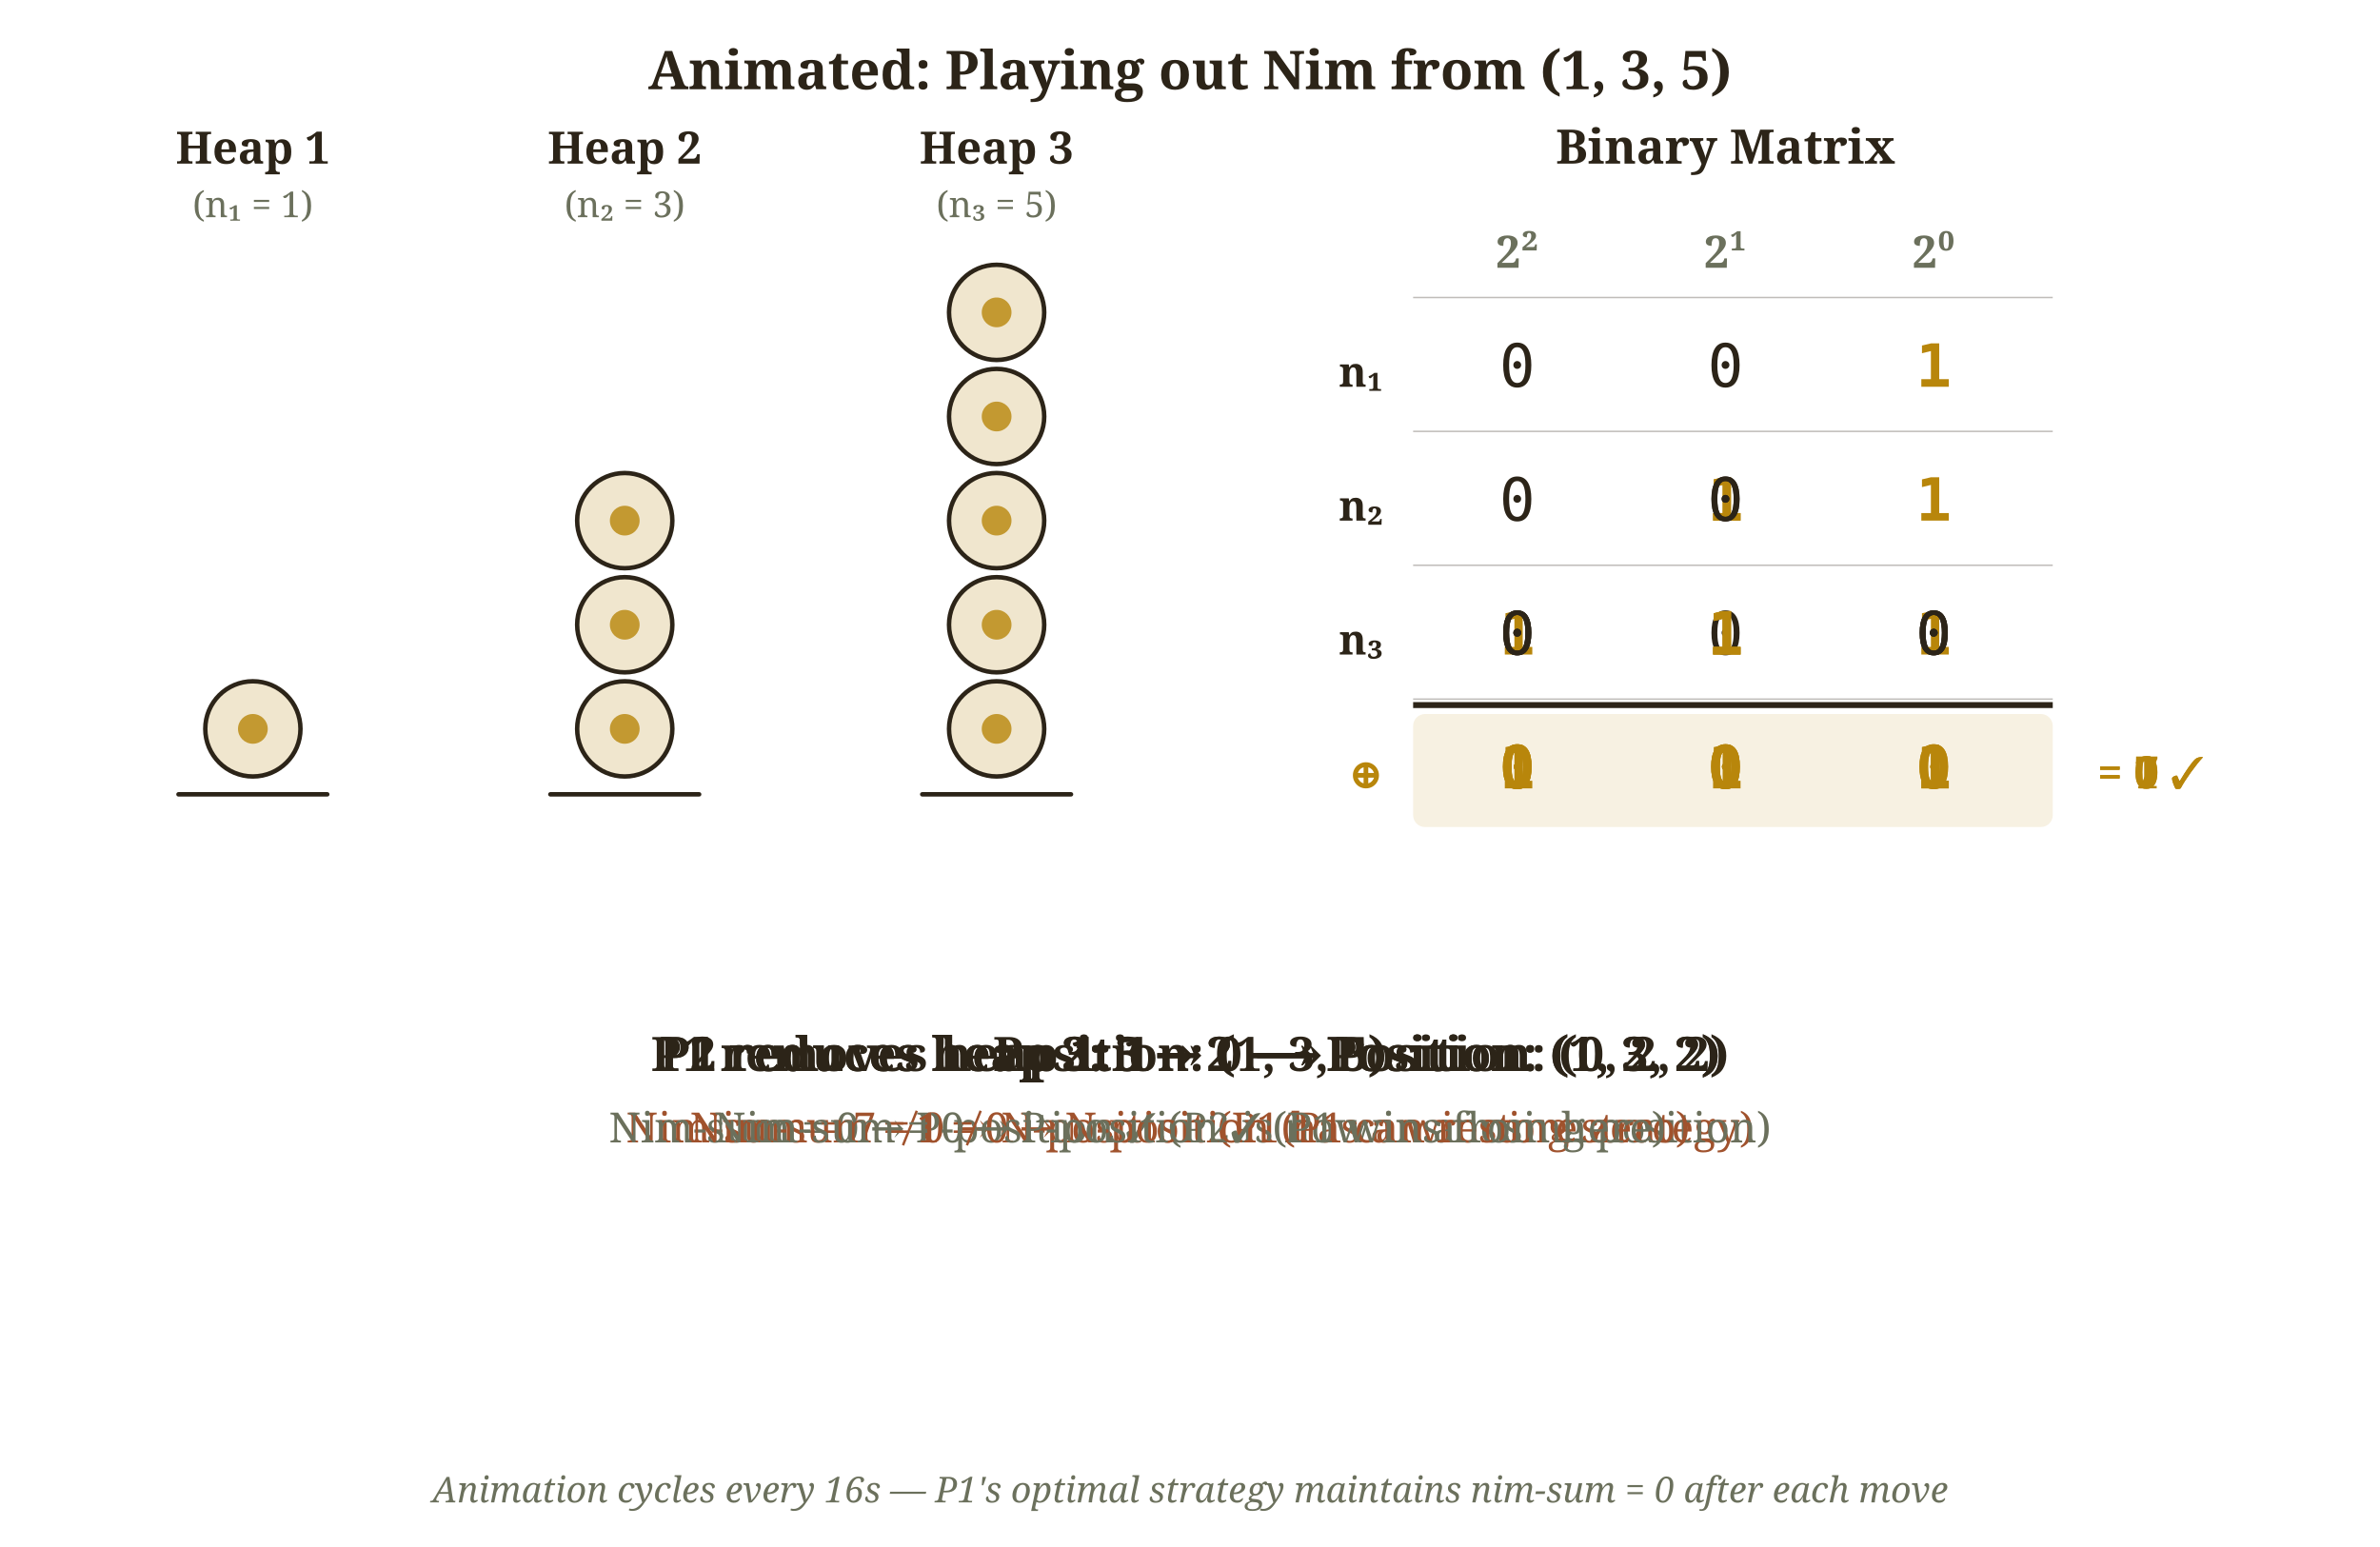
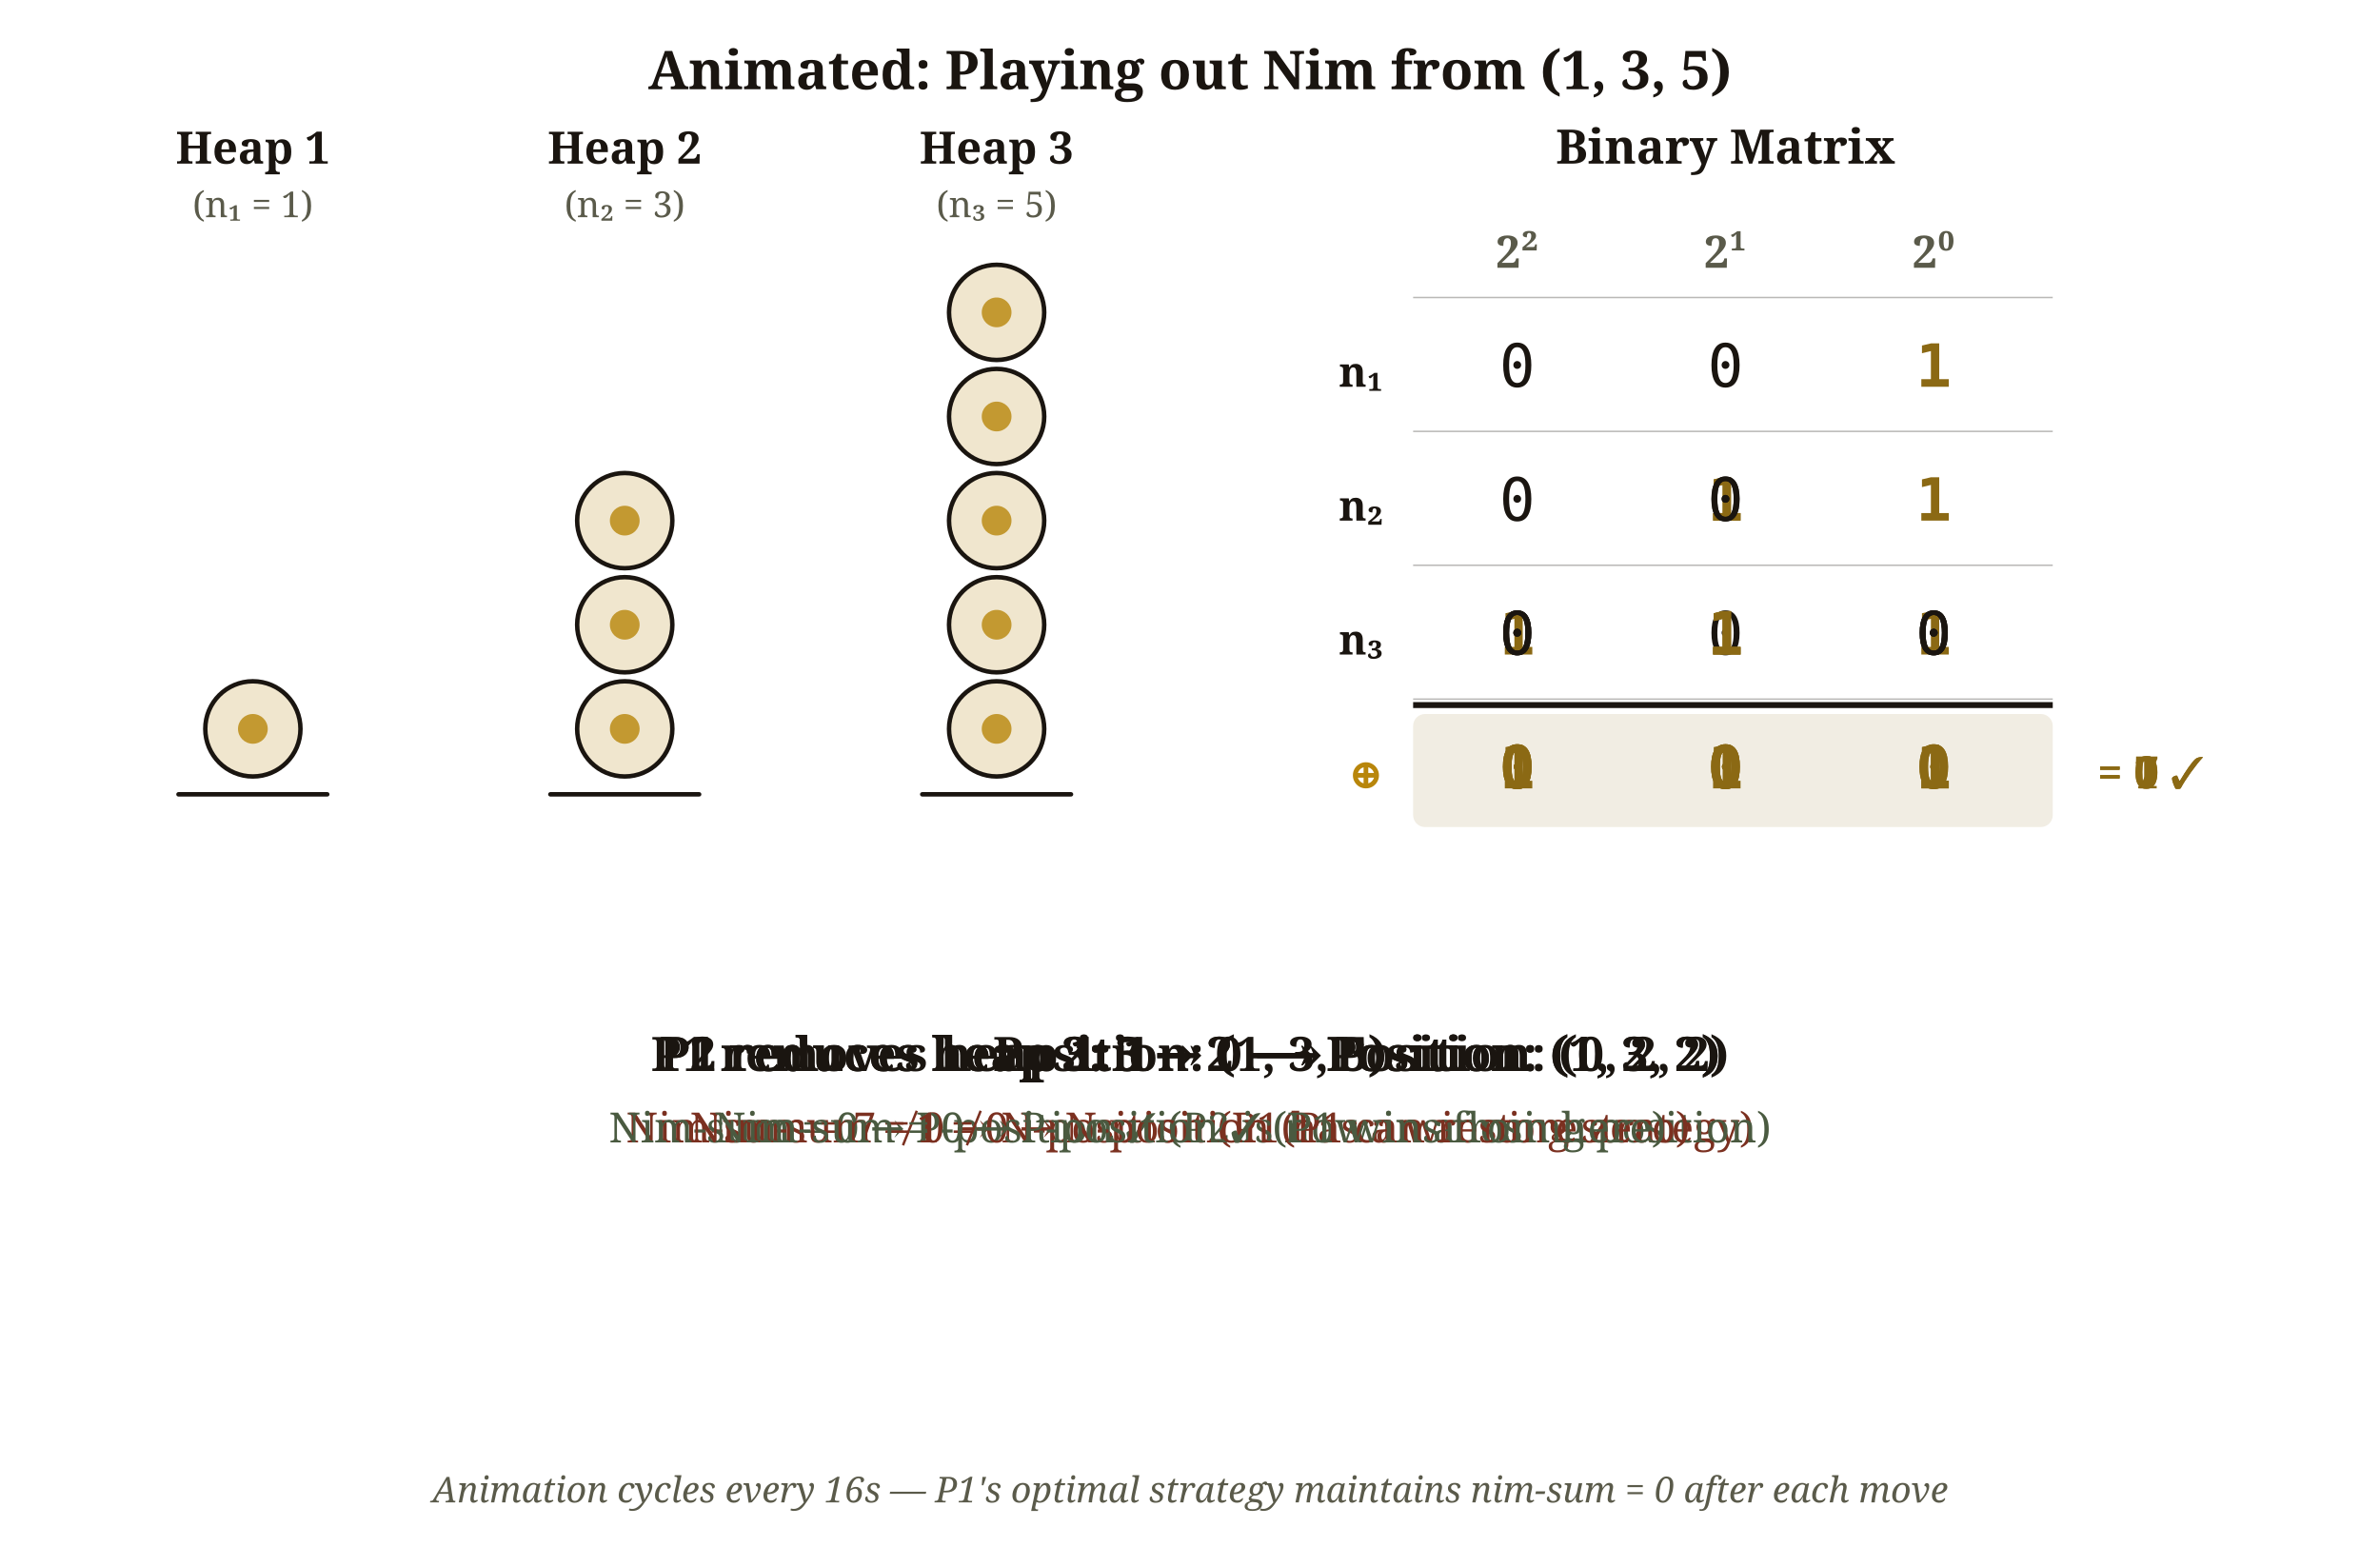
<svg xmlns="http://www.w3.org/2000/svg" width="800" height="520" viewBox="0 0 800 520">
  <style>
-   /* Base palette */
+   /* ── Light mode defaults (MUST come first) ── */
  .bg { fill: #FAF7F2; }
-   .txt { fill: #2C2418; }
-   .txt-sec { fill: #6B705C; }
+   .txt { fill: #1a1510; }
+   .txt-sec { fill: #5a5a4a; }
  .accent { fill: #B8860B; }
  .accent-stroke { stroke: #B8860B; }
-   .olive { fill: #6B705C; }
-   .sienna { fill: #A0522D; }
+   .olive { fill: #4A5A40; }
+   .sienna { fill: #7B3020; }
  .node-fill { fill: #FAF7F2; }
-   .line { stroke: #2C2418; }
- 
-   @media (prefers-color-scheme: dark) {
-     .bg { fill: #1C1917; }
-     .txt { fill: #E8E0D4; }
-     .txt-sec { fill: #A8998A; }
-     .accent { fill: #D4A843; }
-     .accent-stroke { stroke: #D4A843; }
-     .olive { fill: #8B9A6B; }
-     .sienna { fill: #C97A50; }
-     .node-fill { fill: #1C1917; }
-     .line { stroke: #E8E0D4; }
-     .token-outer { fill: #D4A843; fill-opacity: 0.2; stroke: #E8E0D4; }
-     .token-inner { fill: #D4A843; }
-     .removed-outer { fill: #44403C; fill-opacity: 0.1; stroke: #44403C; }
-     .removed-inner { fill: #44403C; }
-     .xor-cell { fill: #D4A843; }
-     .matrix-cell { fill: #E8E0D4; }
-     .matrix-one { fill: #D4A843; }
-   }
-   .dark .bg { fill: #1C1917; }
-   .dark .txt { fill: #E8E0D4; }
-   .dark .txt-sec { fill: #A8998A; }
-   .dark .accent { fill: #D4A843; }
-   .dark .accent-stroke { stroke: #D4A843; }
-   .dark .olive { fill: #8B9A6B; }
-   .dark .sienna { fill: #C97A50; }
-   .dark .node-fill { fill: #1C1917; }
-   .dark .line { stroke: #E8E0D4; }
-   .dark .token-outer { fill: #D4A843; fill-opacity: 0.2; stroke: #E8E0D4; }
-   .dark .token-inner { fill: #D4A843; }
-   .dark .removed-outer { fill: #44403C; fill-opacity: 0.1; stroke: #44403C; }
-   .dark .removed-inner { fill: #44403C; }
-   .dark .xor-cell { fill: #D4A843; }
-   .dark .matrix-cell { fill: #E8E0D4; }
-   .dark .matrix-one { fill: #D4A843; }
- 
-   /* Default light mode token styles */
-   .token-outer { fill: #B8860B; fill-opacity: 0.2; stroke: #2C2418; stroke-width: 1.5; }
+   .line { stroke: #1a1510; }
+   .token-outer { fill: #B8860B; fill-opacity: 0.2; stroke: #1a1510; stroke-width: 1.5; }
  .token-inner { fill: #B8860B; fill-opacity: 0.8; }
  .removed-outer { fill: #D4C9B8; fill-opacity: 0.15; stroke: #D4C9B8; stroke-width: 1; }
  .removed-inner { fill: #D4C9B8; fill-opacity: 0.3; }
-   .xor-cell { fill: #B8860B; }
-   .matrix-cell { fill: #2C2418; }
-   .matrix-one { fill: #B8860B; }
+   .xor-cell { fill: #8B6914; }
+   .matrix-cell { fill: #1a1510; }
+   .matrix-one { fill: #8B6914; }
+ 
+   /* ── Dark mode: ONLY use [data-theme] since this SVG is always inlined ──
+        @media (prefers-color-scheme: dark) must NOT be used here because
+        PaperMod controls theme via [data-theme], not OS preference.
+        If OS=dark but PaperMod=light, @media would apply cream text on cream bg. ── */
+   [data-theme="dark"] .bg { fill: #111111; }
+   [data-theme="dark"] .txt { fill: #e8e0d4; }
+   [data-theme="dark"] .txt-sec { fill: #b0b0b0; }
+   [data-theme="dark"] .accent { fill: #D4A843; }
+   [data-theme="dark"] .accent-stroke { stroke: #D4A843; }
+   [data-theme="dark"] .olive { fill: #8B9A6B; }
+   [data-theme="dark"] .sienna { fill: #C97A50; }
+   [data-theme="dark"] .node-fill { fill: #111111; }
+   [data-theme="dark"] .line { stroke: #e8e0d4; }
+   [data-theme="dark"] .token-outer { fill: #D4A843; fill-opacity: 0.2; stroke: #e8e0d4; }
+   [data-theme="dark"] .token-inner { fill: #D4A843; }
+   [data-theme="dark"] .removed-outer { fill: #2a2a2a; fill-opacity: 0.1; stroke: #2a2a2a; }
+   [data-theme="dark"] .removed-inner { fill: #2a2a2a; }
+   [data-theme="dark"] .xor-cell { fill: #D4A843; }
+   [data-theme="dark"] .matrix-cell { fill: #c0b8a8; }
+   [data-theme="dark"] .matrix-one { fill: #D4A843; }

  /* ── Animation keyframes ── */
  @keyframes remove-h3-top {
    0%, 18.75% { opacity: 1; }
    25%, 100% { opacity: 0.15; }
  }
  .h3-t5, .h3-t4, .h3-t3 {
    animation: remove-h3-top 16s infinite;
  }
  .h3-t4 { animation-delay: 0.3s; }
  .h3-t3 { animation-delay: 0.6s; }

  @keyframes show-x-h3 {
    0%, 25% { opacity: 0; }
    31.25%, 100% { opacity: 0.7; }
  }
  .x-h3 { animation: show-x-h3 16s infinite; }

  @keyframes remove-h2-top {
    0%, 43.75% { opacity: 1; }
    50%, 100% { opacity: 0.15; }
  }
  .h2-t3 { animation: remove-h2-top 16s infinite; }
  @keyframes show-x-h2 {
    0%, 50% { opacity: 0; }
    56.25%, 100% { opacity: 0.7; }
  }
  .x-h2 { animation: show-x-h2 16s infinite; }

  @keyframes remove-h1 {
    0%, 68.75% { opacity: 1; }
    75%, 100% { opacity: 0.15; }
  }
  .h1-t1 { animation: remove-h1 16s infinite; }
  @keyframes show-x-h1 {
    0%, 75% { opacity: 0; }
    81.25%, 100% { opacity: 0.7; }
  }
  .x-h1 { animation: show-x-h1 16s infinite; }

  @keyframes show-move1 {
    0%, 18.75% { opacity: 0; }
    25%, 37.5% { opacity: 1; }
    43.75%, 100% { opacity: 0.4; }
  }
  @keyframes show-move2 {
    0%, 43.75% { opacity: 0; }
    50%, 62.5% { opacity: 1; }
    68.75%, 100% { opacity: 0.4; }
  }
  @keyframes show-move3 {
    0%, 68.75% { opacity: 0; }
    75%, 100% { opacity: 1; }
  }
  .move1 { animation: show-move1 16s infinite; }
  .move2 { animation: show-move2 16s infinite; }
  .move3 { animation: show-move3 16s infinite; }

  @keyframes xor-phase0 {
    0%, 18.75% { opacity: 1; }
    25%, 100% { opacity: 0; }
  }
  @keyframes xor-phase1 {
    0%, 18.75% { opacity: 0; }
    25%, 43.75% { opacity: 1; }
    50%, 100% { opacity: 0; }
  }
  @keyframes xor-phase2 {
    0%, 43.75% { opacity: 0; }
    50%, 68.75% { opacity: 1; }
    75%, 100% { opacity: 0; }
  }
  @keyframes xor-phase3 {
    0%, 68.75% { opacity: 0; }
    75%, 100% { opacity: 1; }
  }
  .xor-p0 { animation: xor-phase0 16s infinite; }
  .xor-p1 { animation: xor-phase1 16s infinite; }
  .xor-p2 { animation: xor-phase2 16s infinite; }
  .xor-p3 { animation: xor-phase3 16s infinite; }

  @keyframes status-p0 {
    0%, 18.75% { opacity: 1; }
    25%, 100% { opacity: 0; }
  }
  @keyframes status-p1 {
    0%, 18.75% { opacity: 0; }
    25%, 43.75% { opacity: 1; }
    50%, 100% { opacity: 0; }
  }
  @keyframes status-p2 {
    0%, 43.75% { opacity: 0; }
    50%, 68.75% { opacity: 1; }
    75%, 100% { opacity: 0; }
  }
  @keyframes status-p3 {
    0%, 68.75% { opacity: 0; }
    75%, 100% { opacity: 1; }
  }
  .status-p0 { animation: status-p0 16s infinite; }
  .status-p1 { animation: status-p1 16s infinite; }
  .status-p2 { animation: status-p2 16s infinite; }
  .status-p3 { animation: status-p3 16s infinite; }
</style>
-   <text x="400" y="30" text-anchor="middle" font-family="Georgia, serif" font-size="18" class="txt" fill="#2C2418" font-weight="bold">Animated: Playing out Nim from (1, 3, 5)</text>
+   <text x="400" y="30" text-anchor="middle" font-family="Georgia, serif" font-size="18" class="txt" fill="#1a1510" font-weight="bold">Animated: Playing out Nim from (1, 3, 5)</text>
  <g transform="translate(0, 55)">
    <g transform="translate(85, 0)">
-       <text x="0" y="0" text-anchor="middle" font-family="Georgia, serif" font-size="15" class="txt" fill="#2C2418" font-weight="bold">Heap 1</text>
-       <text x="0" y="18" text-anchor="middle" font-family="Georgia, serif" font-size="12" class="txt-sec" fill="#6B705C">(n₁ = 1)</text>
+       <text x="0" y="0" text-anchor="middle" font-family="Georgia, serif" font-size="15" class="txt" fill="#1a1510" font-weight="bold">Heap 1</text>
+       <text x="0" y="18" text-anchor="middle" font-family="Georgia, serif" font-size="12" class="txt-sec" fill="#4A5A40">(n₁ = 1)</text>
      <g class="h1-t1">
        <circle cx="0" cy="190" r="16" class="token-outer" />
        <circle cx="0" cy="190" r="5" class="token-inner" />
      </g>
      <g class="x-h1" opacity="0">
        <line x1="-10" y1="180" x2="10" y2="200" stroke="#A0522D" stroke-width="3" />
        <line x1="10" y1="180" x2="-10" y2="200" stroke="#A0522D" stroke-width="3" />
      </g>
-       <line x1="-25" y1="212" x2="25" y2="212" class="line" stroke="#2C2418" stroke-width="1.5" stroke-linecap="round" />
+       <line x1="-25" y1="212" x2="25" y2="212" class="line" stroke="#1a1510" stroke-width="1.5" stroke-linecap="round" />
    </g>
    <g transform="translate(210, 0)">
-       <text x="0" y="0" text-anchor="middle" font-family="Georgia, serif" font-size="15" class="txt" fill="#2C2418" font-weight="bold">Heap 2</text>
-       <text x="0" y="18" text-anchor="middle" font-family="Georgia, serif" font-size="12" class="txt-sec" fill="#6B705C">(n₂ = 3)</text>
+       <text x="0" y="0" text-anchor="middle" font-family="Georgia, serif" font-size="15" class="txt" fill="#1a1510" font-weight="bold">Heap 2</text>
+       <text x="0" y="18" text-anchor="middle" font-family="Georgia, serif" font-size="12" class="txt-sec" fill="#4A5A40">(n₂ = 3)</text>
      <circle cx="0" cy="190" r="16" class="token-outer" />
      <circle cx="0" cy="190" r="5" class="token-inner" />
      <circle cx="0" cy="155" r="16" class="token-outer" />
      <circle cx="0" cy="155" r="5" class="token-inner" />
      <g class="h2-t3">
        <circle cx="0" cy="120" r="16" class="token-outer" />
        <circle cx="0" cy="120" r="5" class="token-inner" />
      </g>
      <g class="x-h2" opacity="0">
        <line x1="-10" y1="110" x2="10" y2="130" stroke="#A0522D" stroke-width="3" />
        <line x1="10" y1="110" x2="-10" y2="130" stroke="#A0522D" stroke-width="3" />
      </g>
-       <line x1="-25" y1="212" x2="25" y2="212" class="line" stroke="#2C2418" stroke-width="1.5" stroke-linecap="round" />
+       <line x1="-25" y1="212" x2="25" y2="212" class="line" stroke="#1a1510" stroke-width="1.5" stroke-linecap="round" />
    </g>
    <g transform="translate(335, 0)">
-       <text x="0" y="0" text-anchor="middle" font-family="Georgia, serif" font-size="15" class="txt" fill="#2C2418" font-weight="bold">Heap 3</text>
-       <text x="0" y="18" text-anchor="middle" font-family="Georgia, serif" font-size="12" class="txt-sec" fill="#6B705C">(n₃ = 5)</text>
+       <text x="0" y="0" text-anchor="middle" font-family="Georgia, serif" font-size="15" class="txt" fill="#1a1510" font-weight="bold">Heap 3</text>
+       <text x="0" y="18" text-anchor="middle" font-family="Georgia, serif" font-size="12" class="txt-sec" fill="#4A5A40">(n₃ = 5)</text>
      <circle cx="0" cy="190" r="16" class="token-outer" />
      <circle cx="0" cy="190" r="5" class="token-inner" />
      <circle cx="0" cy="155" r="16" class="token-outer" />
      <circle cx="0" cy="155" r="5" class="token-inner" />
      <g class="h3-t3">
        <circle cx="0" cy="120" r="16" class="token-outer" />
        <circle cx="0" cy="120" r="5" class="token-inner" />
      </g>
      <g class="h3-t4">
        <circle cx="0" cy="85" r="16" class="token-outer" />
        <circle cx="0" cy="85" r="5" class="token-inner" />
      </g>
      <g class="h3-t5">
        <circle cx="0" cy="50" r="16" class="token-outer" />
        <circle cx="0" cy="50" r="5" class="token-inner" />
      </g>
      <g class="x-h3" opacity="0">
        <line x1="-10" y1="110" x2="10" y2="130" stroke="#A0522D" stroke-width="3" />
        <line x1="10" y1="110" x2="-10" y2="130" stroke="#A0522D" stroke-width="3" />
        <line x1="-10" y1="75" x2="10" y2="95" stroke="#A0522D" stroke-width="3" />
        <line x1="10" y1="75" x2="-10" y2="95" stroke="#A0522D" stroke-width="3" />
        <line x1="-10" y1="40" x2="10" y2="60" stroke="#A0522D" stroke-width="3" />
        <line x1="10" y1="40" x2="-10" y2="60" stroke="#A0522D" stroke-width="3" />
      </g>
-       <line x1="-25" y1="212" x2="25" y2="212" class="line" stroke="#2C2418" stroke-width="1.5" stroke-linecap="round" />
+       <line x1="-25" y1="212" x2="25" y2="212" class="line" stroke="#1a1510" stroke-width="1.5" stroke-linecap="round" />
    </g>
  </g>
  <g transform="translate(430, 55)">
-     <text x="150" y="0" text-anchor="middle" font-family="Georgia, serif" font-size="16" class="txt" fill="#2C2418" font-weight="bold">Binary Matrix</text>
-     <text x="80" y="35" text-anchor="middle" font-family="Georgia, serif" font-size="15" class="txt-sec" fill="#6B705C" font-weight="bold">2²</text>
-     <text x="150" y="35" text-anchor="middle" font-family="Georgia, serif" font-size="15" class="txt-sec" fill="#6B705C" font-weight="bold">2¹</text>
-     <text x="220" y="35" text-anchor="middle" font-family="Georgia, serif" font-size="15" class="txt-sec" fill="#6B705C" font-weight="bold">2⁰</text>
-     <text x="35" y="75" text-anchor="end" font-family="Georgia, serif" font-size="14" class="txt" fill="#2C2418" font-weight="bold">n₁</text>
-     <text x="35" y="120" text-anchor="end" font-family="Georgia, serif" font-size="14" class="txt" fill="#2C2418" font-weight="bold">n₂</text>
-     <text x="35" y="165" text-anchor="end" font-family="Georgia, serif" font-size="14" class="txt" fill="#2C2418" font-weight="bold">n₃</text>
-     <line x1="45" y1="45" x2="260" y2="45" class="line" stroke="#2C2418" stroke-width="0.5" stroke-opacity="0.3" />
-     <line x1="45" y1="90" x2="260" y2="90" class="line" stroke="#2C2418" stroke-width="0.5" stroke-opacity="0.3" />
-     <line x1="45" y1="135" x2="260" y2="135" class="line" stroke="#2C2418" stroke-width="0.5" stroke-opacity="0.3" />
-     <line x1="45" y1="180" x2="260" y2="180" class="line" stroke="#2C2418" stroke-width="0.5" stroke-opacity="0.3" />
-     <text x="80" y="75" text-anchor="middle" font-family="'JetBrains Mono', monospace" font-size="20" class="matrix-cell" fill="#2C2418">0</text>
-     <text x="150" y="75" text-anchor="middle" font-family="'JetBrains Mono', monospace" font-size="20" class="matrix-cell" fill="#2C2418">0</text>
-     <text x="220" y="75" text-anchor="middle" font-family="'JetBrains Mono', monospace" font-size="20" class="matrix-one" fill="#B8860B" font-weight="bold">1</text>
-     <text x="80" y="120" text-anchor="middle" font-family="'JetBrains Mono', monospace" font-size="20" class="matrix-cell" fill="#2C2418">0</text>
-     <g class="xor-p0">
-       <text x="150" y="120" text-anchor="middle" font-family="'JetBrains Mono', monospace" font-size="20" class="matrix-one" fill="#B8860B" font-weight="bold">1</text>
-     </g>
-     <g class="xor-p1">
-       <text x="150" y="120" text-anchor="middle" font-family="'JetBrains Mono', monospace" font-size="20" class="matrix-one" fill="#B8860B" font-weight="bold">1</text>
-     </g>
-     <g class="xor-p2">
-       <text x="150" y="120" text-anchor="middle" font-family="'JetBrains Mono', monospace" font-size="20" class="matrix-cell" fill="#2C2418">0</text>
-     </g>
-     <g class="xor-p3">
-       <text x="150" y="120" text-anchor="middle" font-family="'JetBrains Mono', monospace" font-size="20" class="matrix-cell" fill="#2C2418">0</text>
-     </g>
-     <text x="220" y="120" text-anchor="middle" font-family="'JetBrains Mono', monospace" font-size="20" class="matrix-one" fill="#B8860B" font-weight="bold">1</text>
-     <g class="xor-p0">
-       <text x="80" y="165" text-anchor="middle" font-family="'JetBrains Mono', monospace" font-size="20" class="matrix-one" fill="#B8860B" font-weight="bold">1</text>
-     </g>
-     <g class="xor-p1">
-       <text x="80" y="165" text-anchor="middle" font-family="'JetBrains Mono', monospace" font-size="20" class="matrix-cell" fill="#2C2418">0</text>
-     </g>
-     <g class="xor-p2">
-       <text x="80" y="165" text-anchor="middle" font-family="'JetBrains Mono', monospace" font-size="20" class="matrix-cell" fill="#2C2418">0</text>
-     </g>
-     <g class="xor-p3">
-       <text x="80" y="165" text-anchor="middle" font-family="'JetBrains Mono', monospace" font-size="20" class="matrix-cell" fill="#2C2418">0</text>
-     </g>
-     <g class="xor-p0">
-       <text x="150" y="165" text-anchor="middle" font-family="'JetBrains Mono', monospace" font-size="20" class="matrix-cell" fill="#2C2418">0</text>
-     </g>
-     <g class="xor-p1">
-       <text x="150" y="165" text-anchor="middle" font-family="'JetBrains Mono', monospace" font-size="20" class="matrix-one" fill="#B8860B" font-weight="bold">1</text>
-     </g>
-     <g class="xor-p2">
-       <text x="150" y="165" text-anchor="middle" font-family="'JetBrains Mono', monospace" font-size="20" class="matrix-one" fill="#B8860B" font-weight="bold">1</text>
-     </g>
-     <g class="xor-p3">
-       <text x="150" y="165" text-anchor="middle" font-family="'JetBrains Mono', monospace" font-size="20" class="matrix-one" fill="#B8860B" font-weight="bold">1</text>
-     </g>
-     <g class="xor-p0">
-       <text x="220" y="165" text-anchor="middle" font-family="'JetBrains Mono', monospace" font-size="20" class="matrix-one" fill="#B8860B" font-weight="bold">1</text>
-     </g>
-     <g class="xor-p1">
-       <text x="220" y="165" text-anchor="middle" font-family="'JetBrains Mono', monospace" font-size="20" class="matrix-cell" fill="#2C2418">0</text>
-     </g>
-     <g class="xor-p2">
-       <text x="220" y="165" text-anchor="middle" font-family="'JetBrains Mono', monospace" font-size="20" class="matrix-cell" fill="#2C2418">0</text>
-     </g>
-     <g class="xor-p3">
-       <text x="220" y="165" text-anchor="middle" font-family="'JetBrains Mono', monospace" font-size="20" class="matrix-cell" fill="#2C2418">0</text>
-     </g>
-     <line x1="45" y1="182" x2="260" y2="182" class="line" stroke="#2C2418" stroke-width="2" />
-     <rect x="45" y="185" width="215" height="38" rx="4" fill="#B8860B" fill-opacity="0.12" />
-     <text x="35" y="210" text-anchor="end" font-family="Georgia, serif" font-size="14" class="accent" fill="#B8860B" font-weight="bold">⊕</text>
-     <g class="xor-p0">
-       <text x="80" y="210" text-anchor="middle" font-family="'JetBrains Mono', monospace" font-size="20" class="xor-cell" fill="#B8860B" font-weight="bold">1</text>
-       <text x="150" y="210" text-anchor="middle" font-family="'JetBrains Mono', monospace" font-size="20" class="xor-cell" fill="#B8860B" font-weight="bold">1</text>
-       <text x="220" y="210" text-anchor="middle" font-family="'JetBrains Mono', monospace" font-size="20" class="xor-cell" fill="#B8860B" font-weight="bold">1</text>
-       <text x="275" y="210" text-anchor="start" font-family="Georgia, serif" font-size="15" class="xor-cell" fill="#B8860B" font-weight="bold">= 7</text>
-     </g>
-     <g class="xor-p1">
-       <text x="80" y="210" text-anchor="middle" font-family="'JetBrains Mono', monospace" font-size="20" class="xor-cell" fill="#B8860B" font-weight="bold">0</text>
-       <text x="150" y="210" text-anchor="middle" font-family="'JetBrains Mono', monospace" font-size="20" class="xor-cell" fill="#B8860B" font-weight="bold">0</text>
-       <text x="220" y="210" text-anchor="middle" font-family="'JetBrains Mono', monospace" font-size="20" class="xor-cell" fill="#B8860B" font-weight="bold">0</text>
-       <text x="275" y="210" text-anchor="start" font-family="Georgia, serif" font-size="15" class="xor-cell" fill="#B8860B" font-weight="bold">= 0 ✓</text>
-     </g>
-     <g class="xor-p2">
-       <text x="80" y="210" text-anchor="middle" font-family="'JetBrains Mono', monospace" font-size="20" class="xor-cell" fill="#B8860B" font-weight="bold">0</text>
-       <text x="150" y="210" text-anchor="middle" font-family="'JetBrains Mono', monospace" font-size="20" class="xor-cell" fill="#B8860B" font-weight="bold">0</text>
-       <text x="220" y="210" text-anchor="middle" font-family="'JetBrains Mono', monospace" font-size="20" class="xor-cell" fill="#B8860B" font-weight="bold">1</text>
-       <text x="275" y="210" text-anchor="start" font-family="Georgia, serif" font-size="15" class="xor-cell" fill="#B8860B" font-weight="bold">= 1</text>
-     </g>
-     <g class="xor-p3">
-       <text x="80" y="210" text-anchor="middle" font-family="'JetBrains Mono', monospace" font-size="20" class="xor-cell" fill="#B8860B" font-weight="bold">0</text>
-       <text x="150" y="210" text-anchor="middle" font-family="'JetBrains Mono', monospace" font-size="20" class="xor-cell" fill="#B8860B" font-weight="bold">0</text>
-       <text x="220" y="210" text-anchor="middle" font-family="'JetBrains Mono', monospace" font-size="20" class="xor-cell" fill="#B8860B" font-weight="bold">0</text>
-       <text x="275" y="210" text-anchor="start" font-family="Georgia, serif" font-size="15" class="xor-cell" fill="#B8860B" font-weight="bold">= 0 ✓</text>
+     <text x="150" y="0" text-anchor="middle" font-family="Georgia, serif" font-size="16" class="txt" fill="#1a1510" font-weight="bold">Binary Matrix</text>
+     <text x="80" y="35" text-anchor="middle" font-family="Georgia, serif" font-size="15" class="txt-sec" fill="#4A5A40" font-weight="bold">2²</text>
+     <text x="150" y="35" text-anchor="middle" font-family="Georgia, serif" font-size="15" class="txt-sec" fill="#4A5A40" font-weight="bold">2¹</text>
+     <text x="220" y="35" text-anchor="middle" font-family="Georgia, serif" font-size="15" class="txt-sec" fill="#4A5A40" font-weight="bold">2⁰</text>
+     <text x="35" y="75" text-anchor="end" font-family="Georgia, serif" font-size="14" class="txt" fill="#1a1510" font-weight="bold">n₁</text>
+     <text x="35" y="120" text-anchor="end" font-family="Georgia, serif" font-size="14" class="txt" fill="#1a1510" font-weight="bold">n₂</text>
+     <text x="35" y="165" text-anchor="end" font-family="Georgia, serif" font-size="14" class="txt" fill="#1a1510" font-weight="bold">n₃</text>
+     <line x1="45" y1="45" x2="260" y2="45" class="line" stroke="#1a1510" stroke-width="0.5" stroke-opacity="0.3" />
+     <line x1="45" y1="90" x2="260" y2="90" class="line" stroke="#1a1510" stroke-width="0.5" stroke-opacity="0.3" />
+     <line x1="45" y1="135" x2="260" y2="135" class="line" stroke="#1a1510" stroke-width="0.5" stroke-opacity="0.3" />
+     <line x1="45" y1="180" x2="260" y2="180" class="line" stroke="#1a1510" stroke-width="0.5" stroke-opacity="0.3" />
+     <text x="80" y="75" text-anchor="middle" font-family="'JetBrains Mono', monospace" font-size="20" class="matrix-cell" fill="#1a1510">0</text>
+     <text x="150" y="75" text-anchor="middle" font-family="'JetBrains Mono', monospace" font-size="20" class="matrix-cell" fill="#1a1510">0</text>
+     <text x="220" y="75" text-anchor="middle" font-family="'JetBrains Mono', monospace" font-size="20" class="matrix-one" fill="#8B6914" font-weight="bold">1</text>
+     <text x="80" y="120" text-anchor="middle" font-family="'JetBrains Mono', monospace" font-size="20" class="matrix-cell" fill="#1a1510">0</text>
+     <g class="xor-p0">
+       <text x="150" y="120" text-anchor="middle" font-family="'JetBrains Mono', monospace" font-size="20" class="matrix-one" fill="#8B6914" font-weight="bold">1</text>
+     </g>
+     <g class="xor-p1">
+       <text x="150" y="120" text-anchor="middle" font-family="'JetBrains Mono', monospace" font-size="20" class="matrix-one" fill="#8B6914" font-weight="bold">1</text>
+     </g>
+     <g class="xor-p2">
+       <text x="150" y="120" text-anchor="middle" font-family="'JetBrains Mono', monospace" font-size="20" class="matrix-cell" fill="#1a1510">0</text>
+     </g>
+     <g class="xor-p3">
+       <text x="150" y="120" text-anchor="middle" font-family="'JetBrains Mono', monospace" font-size="20" class="matrix-cell" fill="#1a1510">0</text>
+     </g>
+     <text x="220" y="120" text-anchor="middle" font-family="'JetBrains Mono', monospace" font-size="20" class="matrix-one" fill="#8B6914" font-weight="bold">1</text>
+     <g class="xor-p0">
+       <text x="80" y="165" text-anchor="middle" font-family="'JetBrains Mono', monospace" font-size="20" class="matrix-one" fill="#8B6914" font-weight="bold">1</text>
+     </g>
+     <g class="xor-p1">
+       <text x="80" y="165" text-anchor="middle" font-family="'JetBrains Mono', monospace" font-size="20" class="matrix-cell" fill="#1a1510">0</text>
+     </g>
+     <g class="xor-p2">
+       <text x="80" y="165" text-anchor="middle" font-family="'JetBrains Mono', monospace" font-size="20" class="matrix-cell" fill="#1a1510">0</text>
+     </g>
+     <g class="xor-p3">
+       <text x="80" y="165" text-anchor="middle" font-family="'JetBrains Mono', monospace" font-size="20" class="matrix-cell" fill="#1a1510">0</text>
+     </g>
+     <g class="xor-p0">
+       <text x="150" y="165" text-anchor="middle" font-family="'JetBrains Mono', monospace" font-size="20" class="matrix-cell" fill="#1a1510">0</text>
+     </g>
+     <g class="xor-p1">
+       <text x="150" y="165" text-anchor="middle" font-family="'JetBrains Mono', monospace" font-size="20" class="matrix-one" fill="#8B6914" font-weight="bold">1</text>
+     </g>
+     <g class="xor-p2">
+       <text x="150" y="165" text-anchor="middle" font-family="'JetBrains Mono', monospace" font-size="20" class="matrix-one" fill="#8B6914" font-weight="bold">1</text>
+     </g>
+     <g class="xor-p3">
+       <text x="150" y="165" text-anchor="middle" font-family="'JetBrains Mono', monospace" font-size="20" class="matrix-one" fill="#8B6914" font-weight="bold">1</text>
+     </g>
+     <g class="xor-p0">
+       <text x="220" y="165" text-anchor="middle" font-family="'JetBrains Mono', monospace" font-size="20" class="matrix-one" fill="#8B6914" font-weight="bold">1</text>
+     </g>
+     <g class="xor-p1">
+       <text x="220" y="165" text-anchor="middle" font-family="'JetBrains Mono', monospace" font-size="20" class="matrix-cell" fill="#1a1510">0</text>
+     </g>
+     <g class="xor-p2">
+       <text x="220" y="165" text-anchor="middle" font-family="'JetBrains Mono', monospace" font-size="20" class="matrix-cell" fill="#1a1510">0</text>
+     </g>
+     <g class="xor-p3">
+       <text x="220" y="165" text-anchor="middle" font-family="'JetBrains Mono', monospace" font-size="20" class="matrix-cell" fill="#1a1510">0</text>
+     </g>
+     <line x1="45" y1="182" x2="260" y2="182" class="line" stroke="#1a1510" stroke-width="2" />
+     <rect x="45" y="185" width="215" height="38" rx="4" fill="#8B6914" fill-opacity="0.12" />
+     <text x="35" y="210" text-anchor="end" font-family="Georgia, serif" font-size="14" class="accent" fill="#8B6914" font-weight="bold">⊕</text>
+     <g class="xor-p0">
+       <text x="80" y="210" text-anchor="middle" font-family="'JetBrains Mono', monospace" font-size="20" class="xor-cell" fill="#8B6914" font-weight="bold">1</text>
+       <text x="150" y="210" text-anchor="middle" font-family="'JetBrains Mono', monospace" font-size="20" class="xor-cell" fill="#8B6914" font-weight="bold">1</text>
+       <text x="220" y="210" text-anchor="middle" font-family="'JetBrains Mono', monospace" font-size="20" class="xor-cell" fill="#8B6914" font-weight="bold">1</text>
+       <text x="275" y="210" text-anchor="start" font-family="Georgia, serif" font-size="15" class="xor-cell" fill="#8B6914" font-weight="bold">= 7</text>
+     </g>
+     <g class="xor-p1">
+       <text x="80" y="210" text-anchor="middle" font-family="'JetBrains Mono', monospace" font-size="20" class="xor-cell" fill="#8B6914" font-weight="bold">0</text>
+       <text x="150" y="210" text-anchor="middle" font-family="'JetBrains Mono', monospace" font-size="20" class="xor-cell" fill="#8B6914" font-weight="bold">0</text>
+       <text x="220" y="210" text-anchor="middle" font-family="'JetBrains Mono', monospace" font-size="20" class="xor-cell" fill="#8B6914" font-weight="bold">0</text>
+       <text x="275" y="210" text-anchor="start" font-family="Georgia, serif" font-size="15" class="xor-cell" fill="#8B6914" font-weight="bold">= 0 ✓</text>
+     </g>
+     <g class="xor-p2">
+       <text x="80" y="210" text-anchor="middle" font-family="'JetBrains Mono', monospace" font-size="20" class="xor-cell" fill="#8B6914" font-weight="bold">0</text>
+       <text x="150" y="210" text-anchor="middle" font-family="'JetBrains Mono', monospace" font-size="20" class="xor-cell" fill="#8B6914" font-weight="bold">0</text>
+       <text x="220" y="210" text-anchor="middle" font-family="'JetBrains Mono', monospace" font-size="20" class="xor-cell" fill="#8B6914" font-weight="bold">1</text>
+       <text x="275" y="210" text-anchor="start" font-family="Georgia, serif" font-size="15" class="xor-cell" fill="#8B6914" font-weight="bold">= 1</text>
+     </g>
+     <g class="xor-p3">
+       <text x="80" y="210" text-anchor="middle" font-family="'JetBrains Mono', monospace" font-size="20" class="xor-cell" fill="#8B6914" font-weight="bold">0</text>
+       <text x="150" y="210" text-anchor="middle" font-family="'JetBrains Mono', monospace" font-size="20" class="xor-cell" fill="#8B6914" font-weight="bold">0</text>
+       <text x="220" y="210" text-anchor="middle" font-family="'JetBrains Mono', monospace" font-size="20" class="xor-cell" fill="#8B6914" font-weight="bold">0</text>
+       <text x="275" y="210" text-anchor="start" font-family="Georgia, serif" font-size="15" class="xor-cell" fill="#8B6914" font-weight="bold">= 0 ✓</text>
    </g>
  </g>
  <g transform="translate(400, 360)">
    <g class="status-p0">
-       <text x="0" y="0" font-family="Georgia, serif" font-size="16" class="txt" fill="#2C2418" font-weight="bold" text-anchor="middle">Position: (1, 3, 5)</text>
-       <text x="0" y="24" font-family="Georgia, serif" font-size="14" class="sienna" fill="#A0522D" text-anchor="middle">Nim-sum = 7 ≠ 0 → N-position (P1 has a winning strategy)</text>
+       <text x="0" y="0" font-family="Georgia, serif" font-size="16" class="txt" fill="#1a1510" font-weight="bold" text-anchor="middle">Position: (1, 3, 5)</text>
+       <text x="0" y="24" font-family="Georgia, serif" font-size="14" class="sienna" fill="#7B3020" text-anchor="middle">Nim-sum = 7 ≠ 0 → N-position (P1 has a winning strategy)</text>
    </g>
    <g class="status-p1">
-       <text x="0" y="0" font-family="Georgia, serif" font-size="16" class="txt" fill="#2C2418" font-weight="bold" text-anchor="middle">P1 reduces heap 3: 5 → 2  ⟶  Position: (1, 3, 2)</text>
-       <text x="0" y="24" font-family="Georgia, serif" font-size="14" class="olive" fill="#6B705C" text-anchor="middle">Nim-sum = 0 → P-position ✓  (P2 is now in a losing position)</text>
+       <text x="0" y="0" font-family="Georgia, serif" font-size="16" class="txt" fill="#1a1510" font-weight="bold" text-anchor="middle">P1 reduces heap 3: 5 → 2  ⟶  Position: (1, 3, 2)</text>
+       <text x="0" y="24" font-family="Georgia, serif" font-size="14" class="olive" fill="#4A5A40" text-anchor="middle">Nim-sum = 0 → P-position ✓  (P2 is now in a losing position)</text>
    </g>
    <g class="status-p2">
-       <text x="0" y="0" font-family="Georgia, serif" font-size="16" class="txt" fill="#2C2418" font-weight="bold" text-anchor="middle">P2 reduces heap 2: 3 → 2  ⟶  Position: (1, 2, 2)</text>
-       <text x="0" y="24" font-family="Georgia, serif" font-size="14" class="sienna" fill="#A0522D" text-anchor="middle">Nim-sum = 1 ≠ 0 → N-position  (P1 can restore zero)</text>
+       <text x="0" y="0" font-family="Georgia, serif" font-size="16" class="txt" fill="#1a1510" font-weight="bold" text-anchor="middle">P2 reduces heap 2: 3 → 2  ⟶  Position: (1, 2, 2)</text>
+       <text x="0" y="24" font-family="Georgia, serif" font-size="14" class="sienna" fill="#7B3020" text-anchor="middle">Nim-sum = 1 ≠ 0 → N-position  (P1 can restore zero)</text>
    </g>
    <g class="status-p3">
-       <text x="0" y="0" font-family="Georgia, serif" font-size="16" class="txt" fill="#2C2418" font-weight="bold" text-anchor="middle">P1 removes heap 1: 1 → 0  ⟶  Position: (0, 2, 2)</text>
-       <text x="0" y="24" font-family="Georgia, serif" font-size="14" class="olive" fill="#6B705C" text-anchor="middle">Nim-sum = 0 → P-position ✓  (P1 wins from here)</text>
+       <text x="0" y="0" font-family="Georgia, serif" font-size="16" class="txt" fill="#1a1510" font-weight="bold" text-anchor="middle">P1 removes heap 1: 1 → 0  ⟶  Position: (0, 2, 2)</text>
+       <text x="0" y="24" font-family="Georgia, serif" font-size="14" class="olive" fill="#4A5A40" text-anchor="middle">Nim-sum = 0 → P-position ✓  (P1 wins from here)</text>
    </g>
    <g transform="translate(0, 55)">
      <g class="move1" opacity="0">
-         <rect x="-75" y="-15" width="150" height="24" rx="12" fill="#B8860B" fill-opacity="0.2" />
-         <text x="0" y="3" text-anchor="middle" font-family="Georgia, serif" font-size="13" class="accent" fill="#B8860B" font-weight="bold">Move 1: P1 ★</text>
+         <rect x="-75" y="-15" width="150" height="24" rx="12" fill="#8B6914" fill-opacity="0.2" />
+         <text x="0" y="3" text-anchor="middle" font-family="Georgia, serif" font-size="13" class="accent" fill="#8B6914" font-weight="bold">Move 1: P1 ★</text>
      </g>
      <g class="move2" opacity="0">
-         <rect x="-75" y="15" width="150" height="24" rx="12" fill="#6B705C" fill-opacity="0.2" />
-         <text x="0" y="33" text-anchor="middle" font-family="Georgia, serif" font-size="13" class="olive" fill="#6B705C" font-weight="bold">Move 2: P2</text>
+         <rect x="-75" y="15" width="150" height="24" rx="12" fill="#4A5A40" fill-opacity="0.2" />
+         <text x="0" y="33" text-anchor="middle" font-family="Georgia, serif" font-size="13" class="olive" fill="#4A5A40" font-weight="bold">Move 2: P2</text>
      </g>
      <g class="move3" opacity="0">
-         <rect x="-75" y="45" width="150" height="24" rx="12" fill="#B8860B" fill-opacity="0.2" />
-         <text x="0" y="63" text-anchor="middle" font-family="Georgia, serif" font-size="13" class="accent" fill="#B8860B" font-weight="bold">Move 3: P1 ★</text>
+         <rect x="-75" y="45" width="150" height="24" rx="12" fill="#8B6914" fill-opacity="0.2" />
+         <text x="0" y="63" text-anchor="middle" font-family="Georgia, serif" font-size="13" class="accent" fill="#8B6914" font-weight="bold">Move 3: P1 ★</text>
      </g>
    </g>
  </g>
-   <text x="400" y="505" text-anchor="middle" font-family="Georgia, serif" font-size="12" class="txt-sec" fill="#6B705C" font-style="italic">Animation cycles every 16s — P1's optimal strategy maintains nim-sum = 0 after each move</text>
+   <text x="400" y="505" text-anchor="middle" font-family="Georgia, serif" font-size="12" class="txt-sec" fill="#4A5A40" font-style="italic">Animation cycles every 16s — P1's optimal strategy maintains nim-sum = 0 after each move</text>
</svg>
